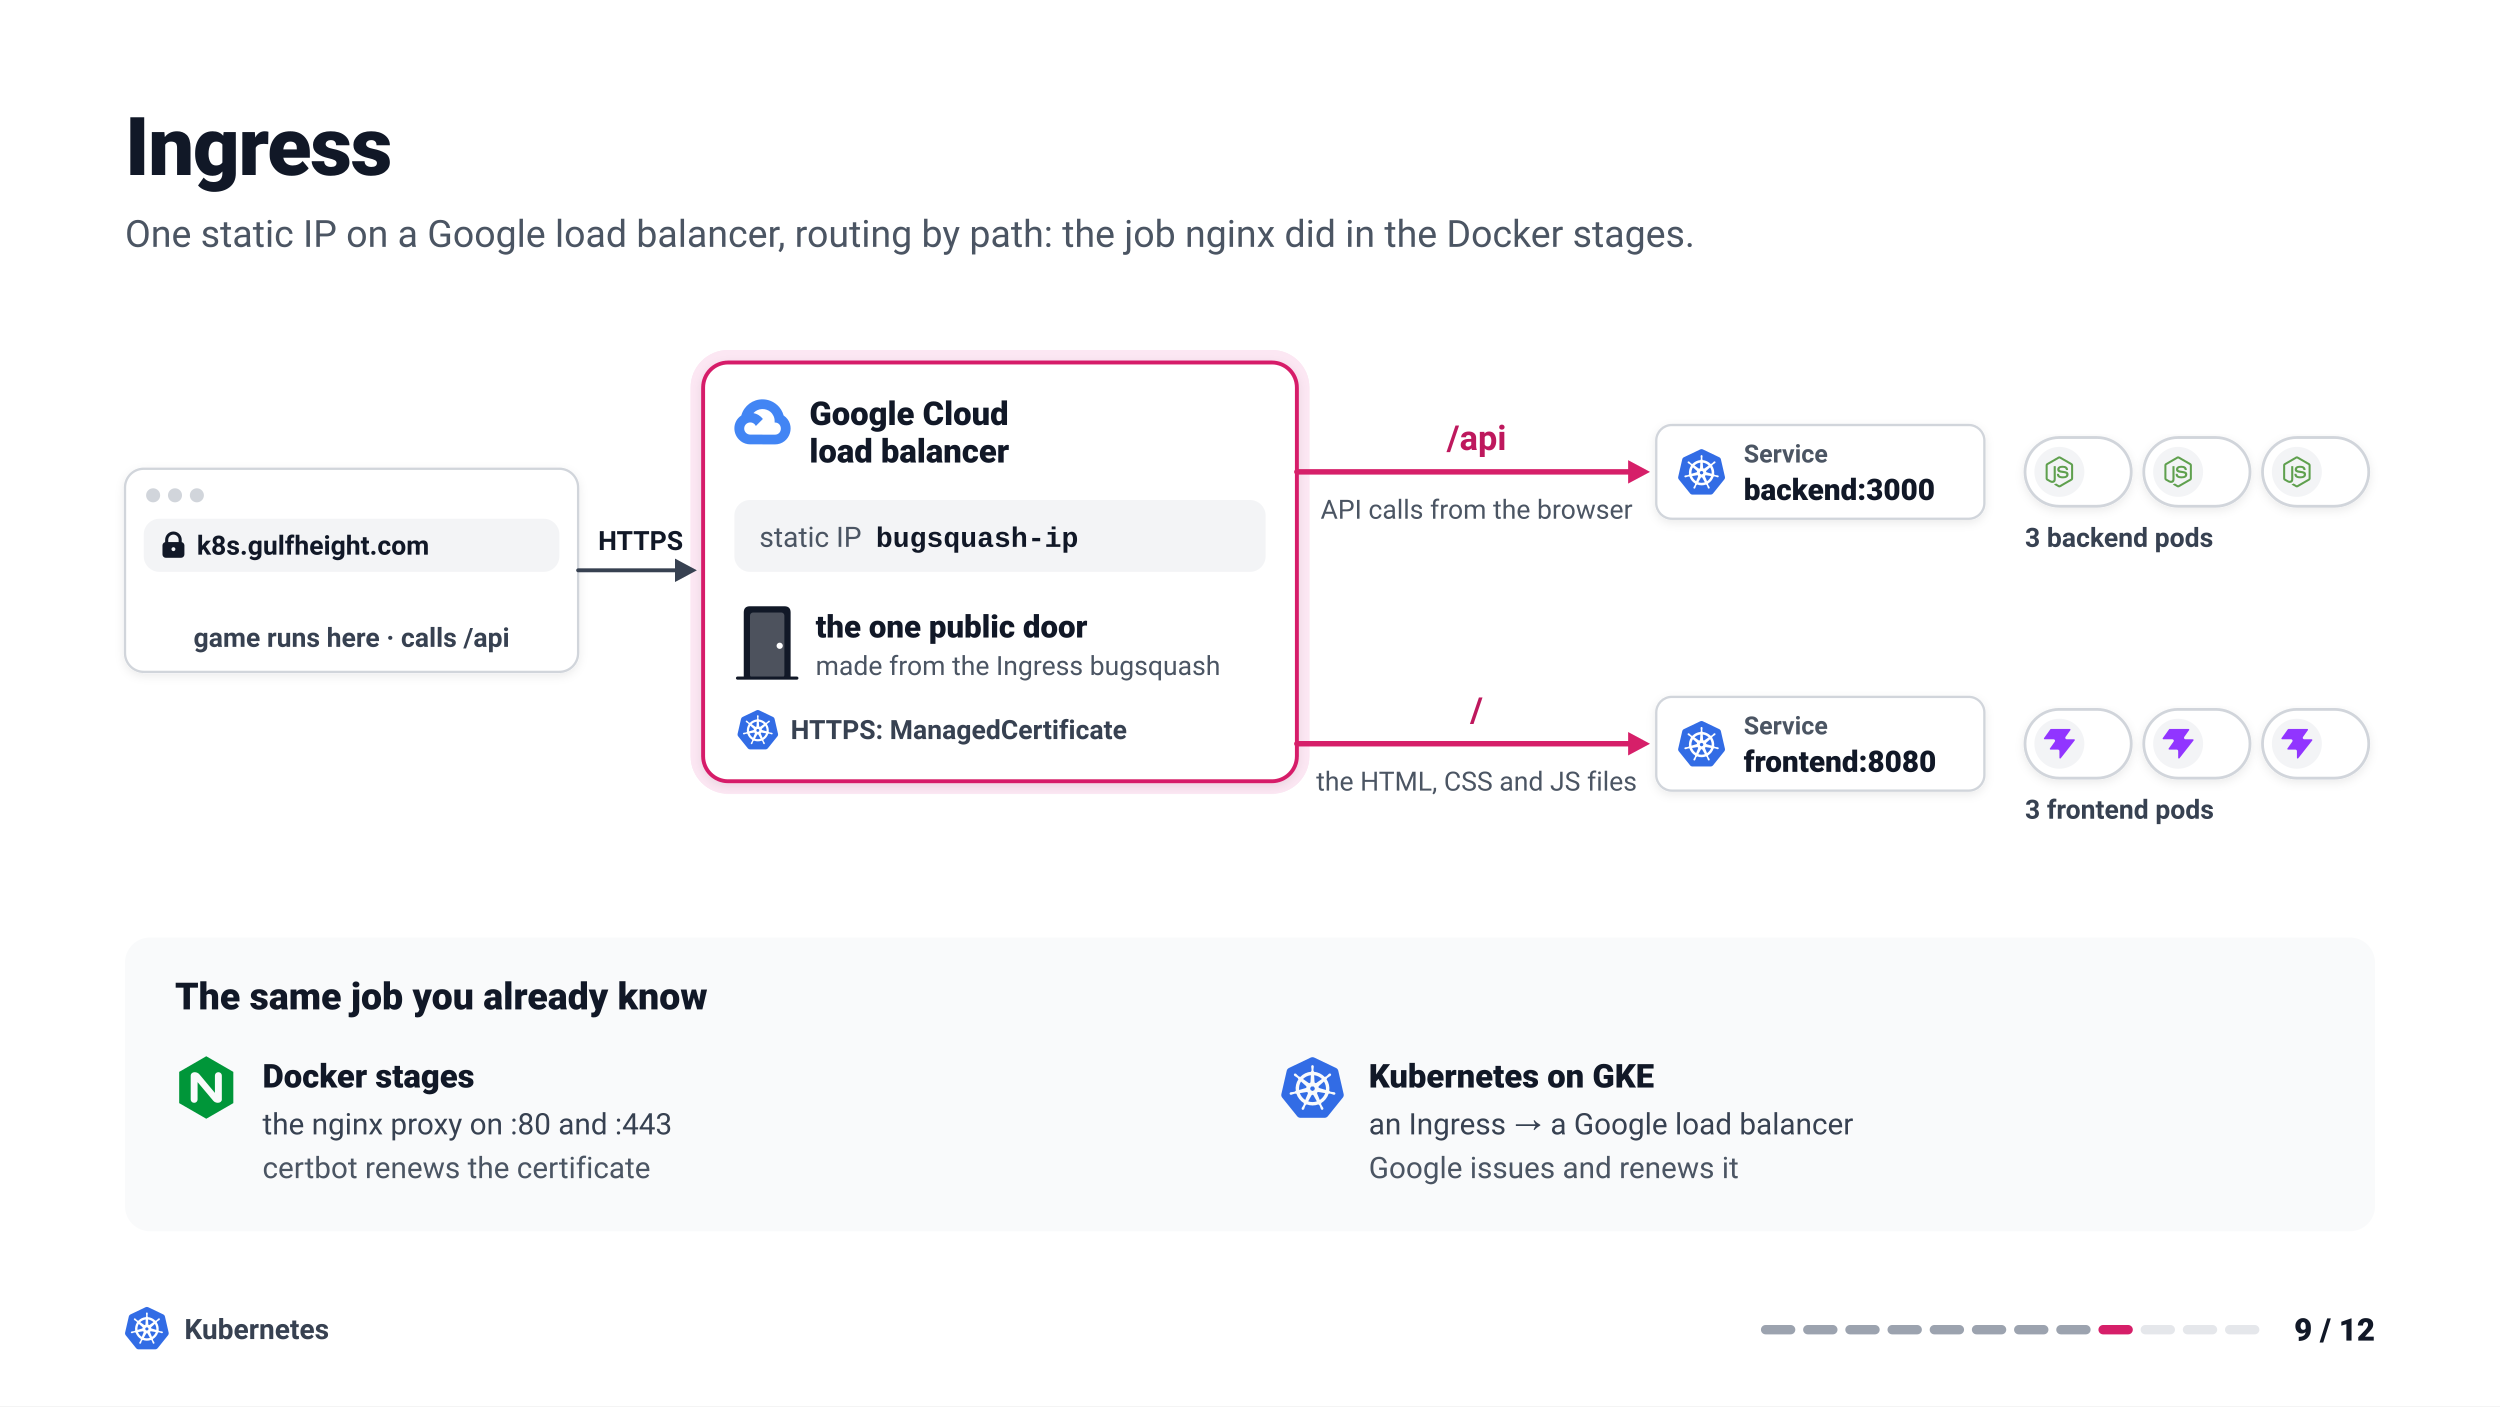
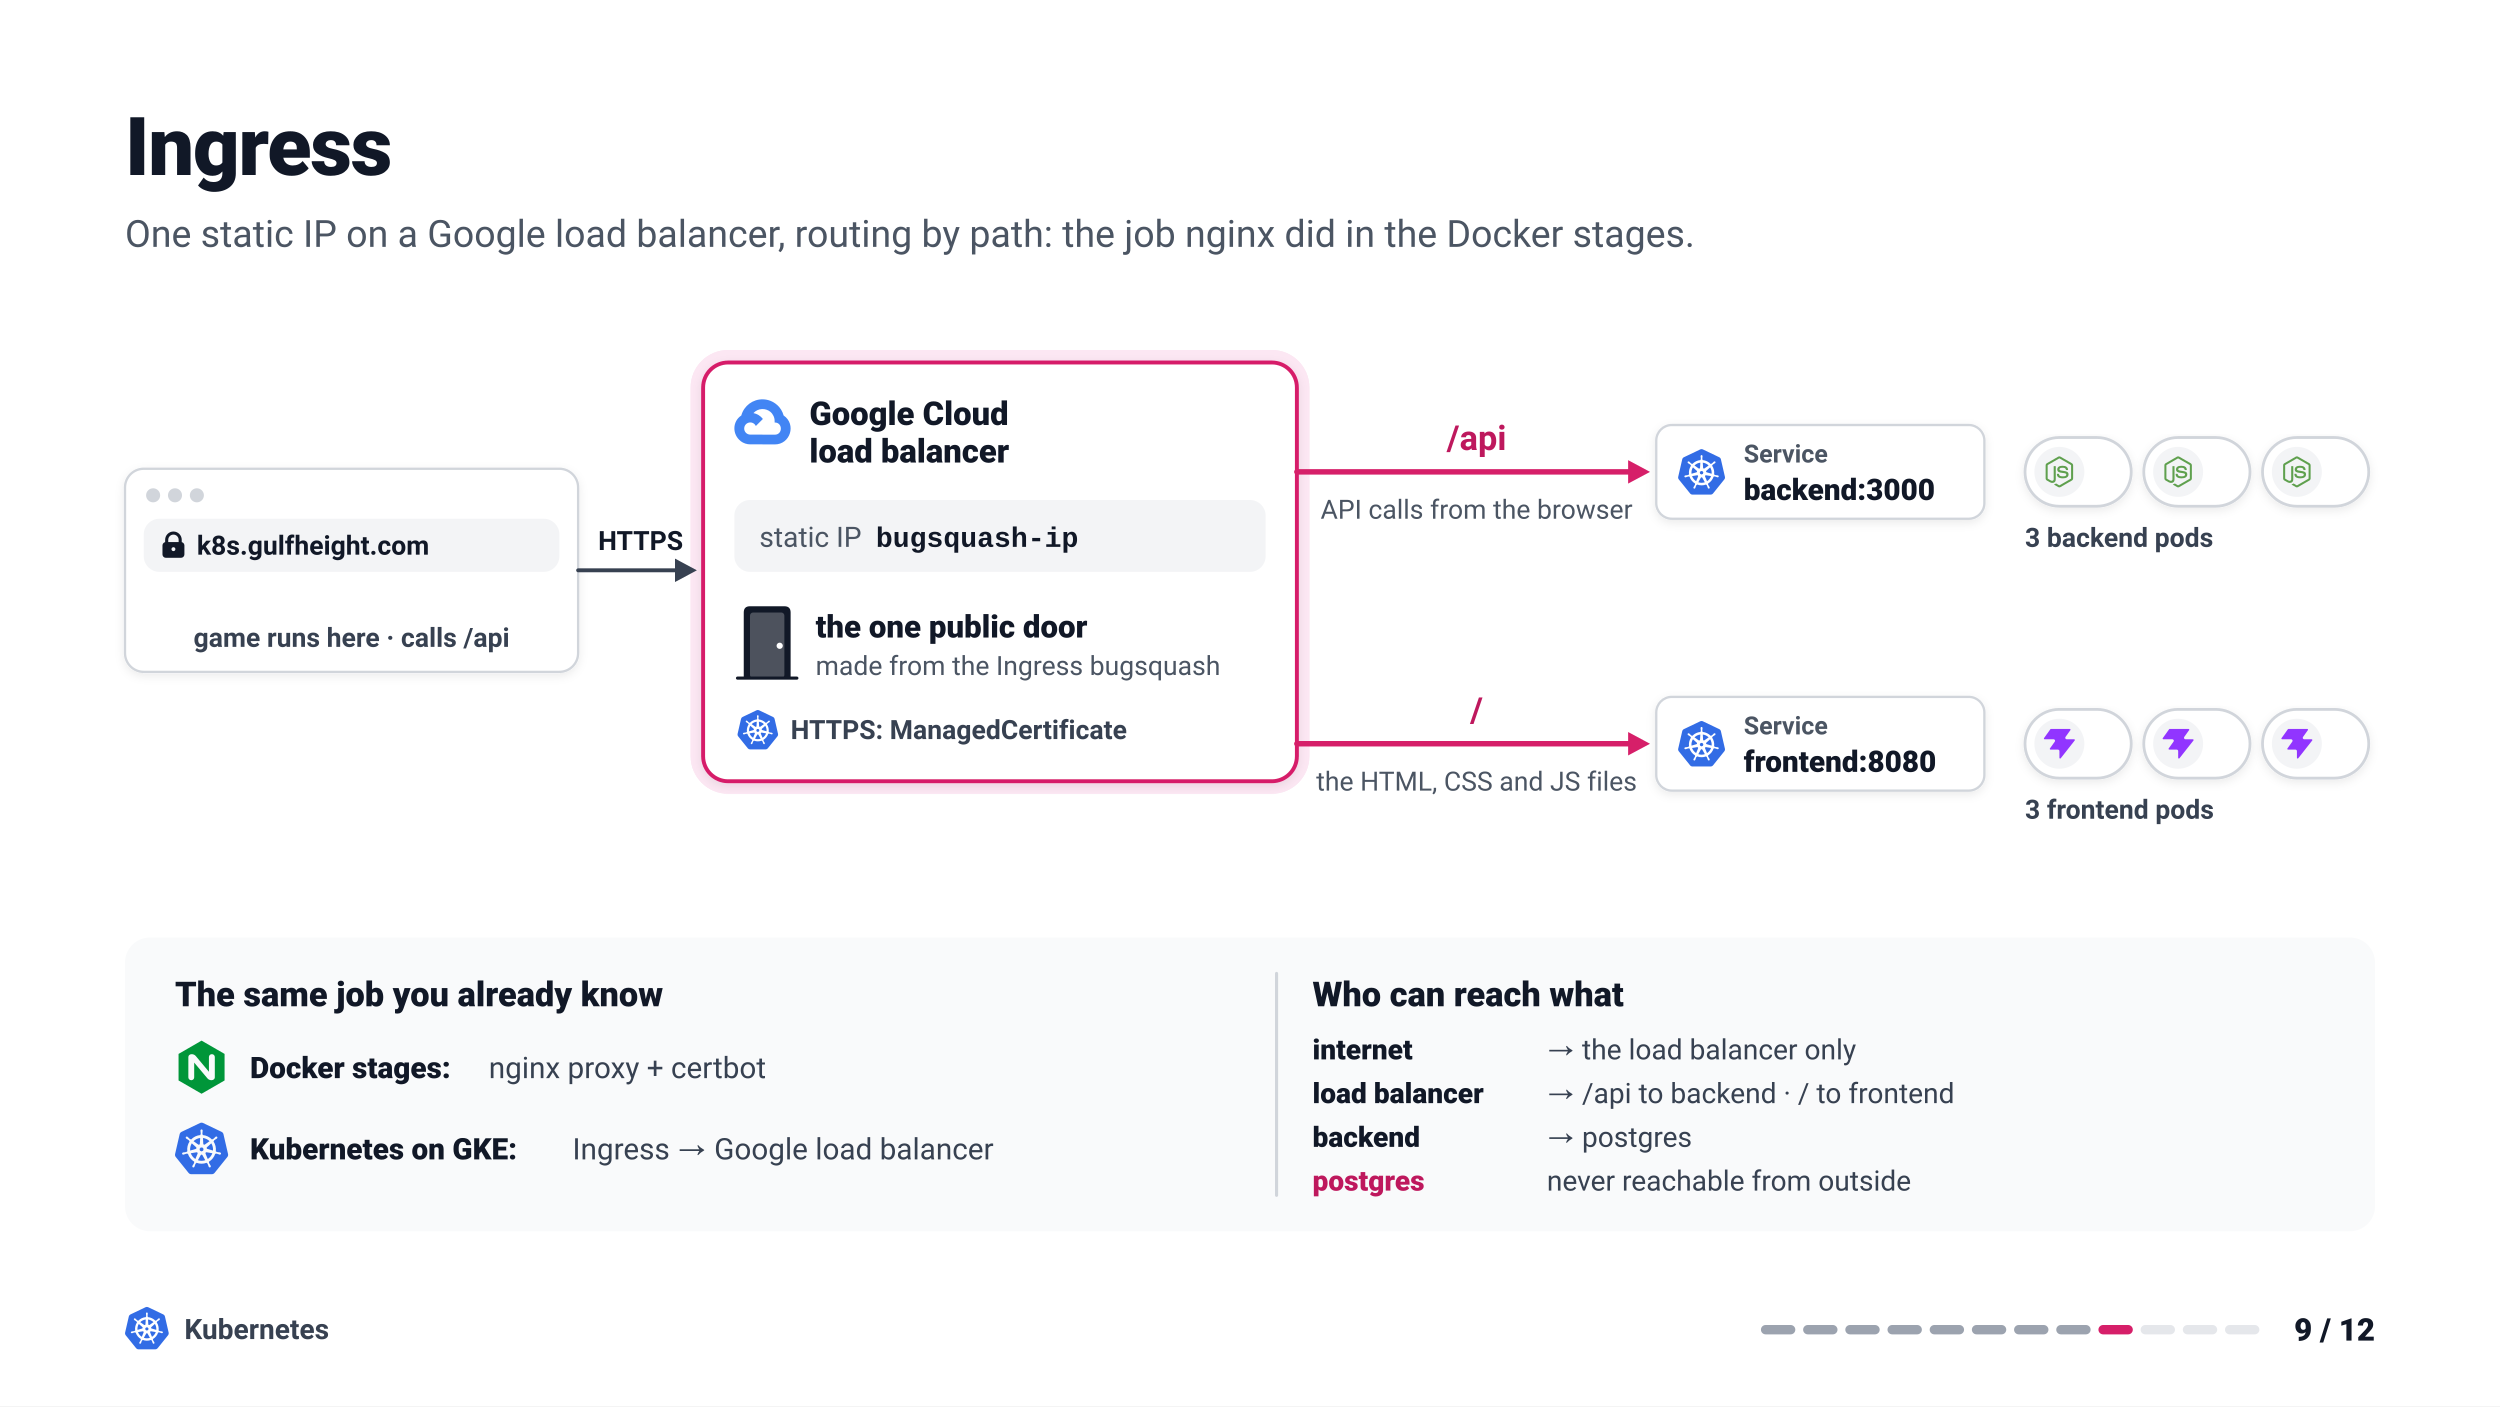
<svg xmlns="http://www.w3.org/2000/svg" width="1600" height="900" viewBox="0 0 1600 900" role="img" aria-labelledby="t d" font-family="system-ui, -apple-system, 'Segoe UI', Roboto, Helvetica, Arial, sans-serif">
  <defs>
    <filter id="shadow" x="-10%" y="-10%" width="120%" height="130%" color-interpolation-filters="sRGB">
      <feDropShadow dx="0" dy="2" stdDeviation="3" flood-color="#111827" flood-opacity="0.08" />
    </filter>
  </defs>
  <rect width="1600" height="900" fill="#FFFFFF" />
  <text x="80" y="112" font-size="52" font-weight="800" fill="#111827" letter-spacing="-0.8">Ingress</text>
  <text x="80" y="158" font-size="24" fill="#4B5563">One static IP on a Google load balancer, routing by path: the job nginx did in the Docker stages.</text>
  <path transform="translate(80 836) scale(1.1667)" fill="#326CE5" d="M10.204 14.35l.007.01-.999 2.413a5.171 5.171 0 0 1-2.075-2.597l2.578-.437.004.005a.44.44 0 0 1 .484.606zm-.833-2.129a.44.44 0 0 0 .173-.756l.002-.011L7.585 9.7a5.143 5.143 0 0 0-.73 3.255l2.514-.725.002-.009zm1.145-1.98a.44.44 0 0 0 .699-.337l.01-.005.15-2.62a5.144 5.144 0 0 0-3.01 1.442l2.147 1.523.004-.002zm.76 2.75l.723.349.722-.347.18-.78-.5-.623h-.804l-.5.623.179.779zm1.5-3.095a.44.44 0 0 0 .7.336l.008.003 2.134-1.513a5.188 5.188 0 0 0-2.992-1.442l.148 2.615.002.001zm10.876 5.97l-5.773 7.181a1.6 1.6 0 0 1-1.248.594l-9.261.003a1.6 1.6 0 0 1-1.247-.596l-5.776-7.18a1.583 1.583 0 0 1-.307-1.34L2.1 5.573c.108-.47.425-.864.863-1.073L11.305.513a1.606 1.606 0 0 1 1.385 0l8.345 3.985c.438.209.755.604.863 1.073l2.062 8.955c.108.47-.005.963-.308 1.34zm-3.289-2.057c-.042-.01-.103-.026-.145-.034-.174-.033-.315-.025-.479-.038-.35-.037-.638-.067-.895-.148-.105-.04-.18-.165-.216-.216l-.201-.059a6.45 6.45 0 0 0-.105-2.332 6.465 6.465 0 0 0-.936-2.163c.052-.047.15-.133.177-.159.008-.09.001-.183.094-.282.197-.185.444-.338.743-.522.142-.084.273-.137.415-.242.032-.024.076-.062.11-.089.24-.191.295-.52.123-.736-.172-.216-.506-.236-.745-.045-.034.027-.08.062-.111.088-.134.116-.217.23-.33.35-.246.25-.45.458-.673.609-.097.056-.239.037-.303.033l-.19.135a6.545 6.545 0 0 0-4.146-2.003l-.012-.223c-.065-.062-.143-.115-.163-.25-.022-.268.015-.557.057-.905.023-.163.061-.298.068-.475.001-.04-.001-.099-.001-.142 0-.306-.224-.555-.5-.555-.275 0-.499.249-.499.555l.001.014c0 .041-.002.092 0 .128.006.177.044.312.067.475.042.348.078.637.056.906a.545.545 0 0 1-.162.258l-.012.211a6.424 6.424 0 0 0-4.166 2.003 8.373 8.373 0 0 1-.18-.128c-.09.012-.18.04-.297-.029-.223-.15-.427-.358-.673-.608-.113-.12-.195-.234-.329-.349-.03-.026-.077-.062-.111-.088a.594.594 0 0 0-.348-.132.481.481 0 0 0-.398.176c-.172.216-.117.546.123.737l.007.005.104.083c.142.105.272.159.414.242.299.185.546.338.743.522.076.082.09.226.1.288l.16.143a6.462 6.462 0 0 0-1.02 4.506l-.208.06c-.055.072-.133.184-.215.217-.257.081-.546.11-.895.147-.164.014-.305.006-.48.039-.037.007-.09.02-.133.03l-.004.002-.007.002c-.295.071-.484.342-.423.608.061.267.349.429.645.365l.007-.001.01-.003.129-.029c.17-.046.294-.113.448-.172.33-.118.604-.217.87-.256.112-.009.23.069.288.101l.217-.037a6.5 6.5 0 0 0 2.88 3.596l-.09.218c.033.084.069.199.044.282-.097.252-.263.517-.452.813-.091.136-.185.242-.268.399-.02.037-.045.095-.064.134-.128.275-.034.591.213.71.248.12.556-.007.69-.282v-.002c.02-.039.046-.09.062-.127.07-.162.094-.301.144-.458.132-.332.205-.68.387-.897.05-.06.13-.082.215-.105l.113-.205a6.453 6.453 0 0 0 4.609.012l.106.192c.086.028.18.042.256.155.136.232.229.507.342.84.05.156.074.295.145.457.016.037.043.09.062.129.133.276.442.402.69.282.247-.118.341-.435.213-.71-.02-.039-.045-.096-.065-.134-.083-.156-.177-.261-.268-.398-.19-.296-.346-.541-.443-.793-.04-.13.007-.21.038-.294-.018-.022-.059-.144-.083-.202a6.499 6.499 0 0 0 2.88-3.622c.064.01.176.03.213.038.075-.05.144-.114.28-.104.266.039.54.138.87.256.154.06.277.128.448.173.036.01.088.019.13.028l.009.003.007.001c.297.064.584-.098.645-.365.06-.266-.128-.537-.423-.608zM16.4 9.701l-1.95 1.746v.005a.44.44 0 0 0 .173.757l.003.01 2.526.728a5.199 5.199 0 0 0-.108-1.674A5.208 5.208 0 0 0 16.4 9.7zm-4.013 5.325a.437.437 0 0 0-.404-.232.44.44 0 0 0-.372.233h-.002l-1.268 2.292a5.164 5.164 0 0 0 3.326.003l-1.27-2.296h-.01zm1.888-1.293a.44.44 0 0 0-.27.036.44.44 0 0 0-.214.572l-.003.004 1.01 2.438a5.15 5.15 0 0 0 2.081-2.615l-2.6-.44-.004.005z" />
  <text x="118" y="857" font-size="18" font-weight="700" fill="#374151">Kubernetes</text>
  <rect x="1127" y="848" width="22" height="6" rx="3" fill="#9CA3AF" />
  <rect x="1154" y="848" width="22" height="6" rx="3" fill="#9CA3AF" />
  <rect x="1181" y="848" width="22" height="6" rx="3" fill="#9CA3AF" />
  <rect x="1208" y="848" width="22" height="6" rx="3" fill="#9CA3AF" />
  <rect x="1235" y="848" width="22" height="6" rx="3" fill="#9CA3AF" />
  <rect x="1262" y="848" width="22" height="6" rx="3" fill="#9CA3AF" />
  <rect x="1289" y="848" width="22" height="6" rx="3" fill="#9CA3AF" />
  <rect x="1316" y="848" width="22" height="6" rx="3" fill="#9CA3AF" />
  <rect x="1343" y="848" width="22" height="6" rx="3" fill="#D61F69" />
  <rect x="1370" y="848" width="22" height="6" rx="3" fill="#E5E7EB" />
  <rect x="1397" y="848" width="22" height="6" rx="3" fill="#E5E7EB" />
  <rect x="1424" y="848" width="22" height="6" rx="3" fill="#E5E7EB" />
  <text x="1520" y="858" font-size="20" font-weight="800" fill="#111827" text-anchor="end">9 / 12</text>
  <rect x="80" y="300" width="290" height="130" rx="12" fill="#FFFFFF" stroke="#D1D5DB" stroke-width="1.5" filter="url(#shadow)" />
  <circle cx="98" cy="317" r="4.5" fill="#D1D5DB" />
  <circle cx="112" cy="317" r="4.5" fill="#D1D5DB" />
  <circle cx="126" cy="317" r="4.5" fill="#D1D5DB" />
  <rect x="92" y="332" width="266" height="34" rx="10" fill="#F3F4F6" />
  <path d="M106.68 347.92 V345.48 A4.32 4.32 0 0 1 115.32 345.48 V347.92" fill="none" stroke="#111827" stroke-width="1.98" />
  <rect x="103.98" y="346.92" width="14.04" height="10.08" rx="2.16" fill="#111827" />
  <circle cx="111" cy="351.46" r="1.26" fill="#F3F4F6" />
  <text x="126" y="355" font-size="17" font-weight="600" fill="#111827">k8s.gulfheight.com</text>
  <text x="225" y="414" font-size="17" font-weight="600" fill="#374151" text-anchor="middle">game runs here · calls /api</text>
  <rect x="442" y="224" width="396" height="284" rx="24" fill="#FCE7F3" />
  <rect x="442" y="224" width="396" height="284" rx="24" fill="#FCE7F3" />
  <rect x="450" y="232" width="380" height="268" rx="16" fill="#FFFFFF" stroke="#D61F69" stroke-width="2.5" filter="url(#shadow)" />
  <path transform="translate(470 252) scale(1.5)" fill="#4285F4" d="M12.19 2.38a9.344 9.344 0 0 0-9.234 6.893c.053-.02-.055.013 0 0-3.875 2.551-3.922 8.11-.247 10.941l.006-.007-.007.03a6.717 6.717 0 0 0 4.077 1.356h5.173l.03.03h5.192c6.687.053 9.376-8.605 3.835-12.35a9.365 9.365 0 0 0-2.821-4.552l-.043.043.006-.05A9.344 9.344 0 0 0 12.19 2.38zm-.358 4.146c1.244-.04 2.518.368 3.486 1.15a5.186 5.186 0 0 1 1.862 4.078v.518c3.53-.07 3.53 5.262 0 5.193h-5.193l-.008.009v-.04H6.785a2.59 2.59 0 0 1-1.067-.23h.001a2.597 2.597 0 1 1 3.437-3.437l3.013-3.012A6.747 6.747 0 0 0 8.11 8.24c.018-.01.04-.026.054-.023a5.186 5.186 0 0 1 3.67-1.69z" />
  <text x="518" y="272" font-size="21" font-weight="800" fill="#111827">Google Cloud</text>
  <text x="518" y="296" font-size="21" font-weight="800" fill="#111827">load balancer</text>
  <rect x="470" y="320" width="340" height="46" rx="10" fill="#F3F4F6" />
  <text x="486" y="350" font-size="18" fill="#4B5563">static IP</text>
  <text x="560.55" y="350" font-size="18" font-weight="700" fill="#111827" font-family="ui-monospace, SFMono-Regular, Menlo, Consolas, 'Liberation Mono', 'DejaVu Sans Mono', monospace" textLength="129.6" lengthAdjust="spacingAndGlyphs">bugsquash-ip</text>
  <path d="M476 434 V392 Q476 388 480 388 H502 Q506 388 506 392 V434" fill="#111827" />
  <rect x="480" y="392" width="22" height="42" rx="2" fill="#FFFFFF" opacity="0.25" />
  <circle cx="499" cy="413.3" r="2" fill="#FFFFFF" />
  <line x1="472" y1="434" x2="510" y2="434" stroke="#111827" stroke-width="2" stroke-linecap="round" />
  <text x="522" y="408" font-size="20" font-weight="800" fill="#111827">the one public door</text>
  <text x="522" y="432" font-size="17" fill="#4B5563">made from the Ingress bugsquash</text>
  <path transform="translate(472 454) scale(1.0833)" fill="#326CE5" d="M10.204 14.35l.007.01-.999 2.413a5.171 5.171 0 0 1-2.075-2.597l2.578-.437.004.005a.44.44 0 0 1 .484.606zm-.833-2.129a.44.44 0 0 0 .173-.756l.002-.011L7.585 9.7a5.143 5.143 0 0 0-.73 3.255l2.514-.725.002-.009zm1.145-1.98a.44.44 0 0 0 .699-.337l.01-.005.15-2.62a5.144 5.144 0 0 0-3.01 1.442l2.147 1.523.004-.002zm.76 2.75l.723.349.722-.347.18-.78-.5-.623h-.804l-.5.623.179.779zm1.5-3.095a.44.44 0 0 0 .7.336l.008.003 2.134-1.513a5.188 5.188 0 0 0-2.992-1.442l.148 2.615.002.001zm10.876 5.97l-5.773 7.181a1.6 1.6 0 0 1-1.248.594l-9.261.003a1.6 1.6 0 0 1-1.247-.596l-5.776-7.18a1.583 1.583 0 0 1-.307-1.34L2.1 5.573c.108-.47.425-.864.863-1.073L11.305.513a1.606 1.606 0 0 1 1.385 0l8.345 3.985c.438.209.755.604.863 1.073l2.062 8.955c.108.47-.005.963-.308 1.34zm-3.289-2.057c-.042-.01-.103-.026-.145-.034-.174-.033-.315-.025-.479-.038-.35-.037-.638-.067-.895-.148-.105-.04-.18-.165-.216-.216l-.201-.059a6.45 6.45 0 0 0-.105-2.332 6.465 6.465 0 0 0-.936-2.163c.052-.047.15-.133.177-.159.008-.09.001-.183.094-.282.197-.185.444-.338.743-.522.142-.084.273-.137.415-.242.032-.024.076-.062.11-.089.24-.191.295-.52.123-.736-.172-.216-.506-.236-.745-.045-.034.027-.08.062-.111.088-.134.116-.217.23-.33.35-.246.25-.45.458-.673.609-.097.056-.239.037-.303.033l-.19.135a6.545 6.545 0 0 0-4.146-2.003l-.012-.223c-.065-.062-.143-.115-.163-.25-.022-.268.015-.557.057-.905.023-.163.061-.298.068-.475.001-.04-.001-.099-.001-.142 0-.306-.224-.555-.5-.555-.275 0-.499.249-.499.555l.001.014c0 .041-.002.092 0 .128.006.177.044.312.067.475.042.348.078.637.056.906a.545.545 0 0 1-.162.258l-.012.211a6.424 6.424 0 0 0-4.166 2.003 8.373 8.373 0 0 1-.18-.128c-.09.012-.18.04-.297-.029-.223-.15-.427-.358-.673-.608-.113-.12-.195-.234-.329-.349-.03-.026-.077-.062-.111-.088a.594.594 0 0 0-.348-.132.481.481 0 0 0-.398.176c-.172.216-.117.546.123.737l.007.005.104.083c.142.105.272.159.414.242.299.185.546.338.743.522.076.082.09.226.1.288l.16.143a6.462 6.462 0 0 0-1.02 4.506l-.208.06c-.055.072-.133.184-.215.217-.257.081-.546.11-.895.147-.164.014-.305.006-.48.039-.037.007-.09.02-.133.03l-.004.002-.007.002c-.295.071-.484.342-.423.608.061.267.349.429.645.365l.007-.001.01-.003.129-.029c.17-.046.294-.113.448-.172.33-.118.604-.217.87-.256.112-.009.23.069.288.101l.217-.037a6.5 6.5 0 0 0 2.88 3.596l-.09.218c.033.084.069.199.044.282-.097.252-.263.517-.452.813-.091.136-.185.242-.268.399-.02.037-.045.095-.064.134-.128.275-.034.591.213.71.248.12.556-.007.69-.282v-.002c.02-.039.046-.09.062-.127.07-.162.094-.301.144-.458.132-.332.205-.68.387-.897.05-.06.13-.082.215-.105l.113-.205a6.453 6.453 0 0 0 4.609.012l.106.192c.086.028.18.042.256.155.136.232.229.507.342.84.05.156.074.295.145.457.016.037.043.09.062.129.133.276.442.402.69.282.247-.118.341-.435.213-.71-.02-.039-.045-.096-.065-.134-.083-.156-.177-.261-.268-.398-.19-.296-.346-.541-.443-.793-.04-.13.007-.21.038-.294-.018-.022-.059-.144-.083-.202a6.499 6.499 0 0 0 2.88-3.622c.064.01.176.03.213.038.075-.05.144-.114.28-.104.266.039.54.138.87.256.154.06.277.128.448.173.036.01.088.019.13.028l.009.003.007.001c.297.064.584-.098.645-.365.06-.266-.128-.537-.423-.608zM16.4 9.701l-1.95 1.746v.005a.44.44 0 0 0 .173.757l.003.01 2.526.728a5.199 5.199 0 0 0-.108-1.674A5.208 5.208 0 0 0 16.4 9.7zm-4.013 5.325a.437.437 0 0 0-.404-.232.44.44 0 0 0-.372.233h-.002l-1.268 2.292a5.164 5.164 0 0 0 3.326.003l-1.27-2.296h-.01zm1.888-1.293a.44.44 0 0 0-.27.036.44.44 0 0 0-.214.572l-.003.004 1.01 2.438a5.15 5.15 0 0 0 2.081-2.615l-2.6-.44-.004.005z" />
  <text x="506" y="473" font-size="17" font-weight="700" fill="#374151">HTTPS: ManagedCertificate</text>
  <path d="M370 365 L434 365" fill="none" stroke="#374151" stroke-width="2.5" stroke-linecap="round" stroke-linejoin="round" />
  <path d="M446 365 L432 372.5 L432 357.5Z" fill="#374151" />
  <text x="410" y="352" font-size="17" font-weight="600" fill="#111827" text-anchor="middle" paint-order="stroke" stroke="#FFFFFF" stroke-width="6" stroke-linejoin="round">HTTPS</text>
  <path d="M830 302 L1044 302" fill="none" stroke="#D61F69" stroke-width="3.5" stroke-linecap="round" stroke-linejoin="round" />
  <path d="M1056 302 L1042 309.5 L1042 294.5Z" fill="#D61F69" />
  <text x="945" y="288" font-size="22" font-weight="600" fill="#BE185D" text-anchor="middle" paint-order="stroke" stroke="#FFFFFF" stroke-width="6" stroke-linejoin="round">/api</text>
  <text x="945" y="332" font-size="17" fill="#4B5563" text-anchor="middle">API calls from the browser</text>
  <rect x="1060" y="272" width="210" height="60" rx="10" fill="#FFFFFF" stroke="#D1D5DB" stroke-width="1.5" filter="url(#shadow)" />
  <path transform="translate(1074 287) scale(1.25)" fill="#326CE5" d="M10.204 14.35l.007.01-.999 2.413a5.171 5.171 0 0 1-2.075-2.597l2.578-.437.004.005a.44.44 0 0 1 .484.606zm-.833-2.129a.44.44 0 0 0 .173-.756l.002-.011L7.585 9.7a5.143 5.143 0 0 0-.73 3.255l2.514-.725.002-.009zm1.145-1.98a.44.44 0 0 0 .699-.337l.01-.005.15-2.62a5.144 5.144 0 0 0-3.01 1.442l2.147 1.523.004-.002zm.76 2.75l.723.349.722-.347.18-.78-.5-.623h-.804l-.5.623.179.779zm1.5-3.095a.44.44 0 0 0 .7.336l.008.003 2.134-1.513a5.188 5.188 0 0 0-2.992-1.442l.148 2.615.002.001zm10.876 5.97l-5.773 7.181a1.6 1.6 0 0 1-1.248.594l-9.261.003a1.6 1.6 0 0 1-1.247-.596l-5.776-7.18a1.583 1.583 0 0 1-.307-1.34L2.1 5.573c.108-.47.425-.864.863-1.073L11.305.513a1.606 1.606 0 0 1 1.385 0l8.345 3.985c.438.209.755.604.863 1.073l2.062 8.955c.108.47-.005.963-.308 1.34zm-3.289-2.057c-.042-.01-.103-.026-.145-.034-.174-.033-.315-.025-.479-.038-.35-.037-.638-.067-.895-.148-.105-.04-.18-.165-.216-.216l-.201-.059a6.45 6.45 0 0 0-.105-2.332 6.465 6.465 0 0 0-.936-2.163c.052-.047.15-.133.177-.159.008-.09.001-.183.094-.282.197-.185.444-.338.743-.522.142-.084.273-.137.415-.242.032-.024.076-.062.11-.089.24-.191.295-.52.123-.736-.172-.216-.506-.236-.745-.045-.034.027-.08.062-.111.088-.134.116-.217.23-.33.35-.246.25-.45.458-.673.609-.097.056-.239.037-.303.033l-.19.135a6.545 6.545 0 0 0-4.146-2.003l-.012-.223c-.065-.062-.143-.115-.163-.25-.022-.268.015-.557.057-.905.023-.163.061-.298.068-.475.001-.04-.001-.099-.001-.142 0-.306-.224-.555-.5-.555-.275 0-.499.249-.499.555l.001.014c0 .041-.002.092 0 .128.006.177.044.312.067.475.042.348.078.637.056.906a.545.545 0 0 1-.162.258l-.012.211a6.424 6.424 0 0 0-4.166 2.003 8.373 8.373 0 0 1-.18-.128c-.09.012-.18.04-.297-.029-.223-.15-.427-.358-.673-.608-.113-.12-.195-.234-.329-.349-.03-.026-.077-.062-.111-.088a.594.594 0 0 0-.348-.132.481.481 0 0 0-.398.176c-.172.216-.117.546.123.737l.007.005.104.083c.142.105.272.159.414.242.299.185.546.338.743.522.076.082.09.226.1.288l.16.143a6.462 6.462 0 0 0-1.02 4.506l-.208.06c-.055.072-.133.184-.215.217-.257.081-.546.11-.895.147-.164.014-.305.006-.48.039-.037.007-.09.02-.133.03l-.004.002-.007.002c-.295.071-.484.342-.423.608.061.267.349.429.645.365l.007-.001.01-.003.129-.029c.17-.046.294-.113.448-.172.33-.118.604-.217.87-.256.112-.009.23.069.288.101l.217-.037a6.5 6.5 0 0 0 2.88 3.596l-.09.218c.033.084.069.199.044.282-.097.252-.263.517-.452.813-.091.136-.185.242-.268.399-.02.037-.045.095-.064.134-.128.275-.034.591.213.71.248.12.556-.007.69-.282v-.002c.02-.039.046-.09.062-.127.07-.162.094-.301.144-.458.132-.332.205-.68.387-.897.05-.06.13-.082.215-.105l.113-.205a6.453 6.453 0 0 0 4.609.012l.106.192c.086.028.18.042.256.155.136.232.229.507.342.84.05.156.074.295.145.457.016.037.043.09.062.129.133.276.442.402.69.282.247-.118.341-.435.213-.71-.02-.039-.045-.096-.065-.134-.083-.156-.177-.261-.268-.398-.19-.296-.346-.541-.443-.793-.04-.13.007-.21.038-.294-.018-.022-.059-.144-.083-.202a6.499 6.499 0 0 0 2.88-3.622c.064.01.176.03.213.038.075-.05.144-.114.28-.104.266.039.54.138.87.256.154.06.277.128.448.173.036.01.088.019.13.028l.009.003.007.001c.297.064.584-.098.645-.365.06-.266-.128-.537-.423-.608zM16.4 9.701l-1.95 1.746v.005a.44.44 0 0 0 .173.757l.003.01 2.526.728a5.199 5.199 0 0 0-.108-1.674A5.208 5.208 0 0 0 16.4 9.7zm-4.013 5.325a.437.437 0 0 0-.404-.232.44.44 0 0 0-.372.233h-.002l-1.268 2.292a5.164 5.164 0 0 0 3.326.003l-1.27-2.296h-.01zm1.888-1.293a.44.44 0 0 0-.27.036.44.44 0 0 0-.214.572l-.003.004 1.01 2.438a5.15 5.15 0 0 0 2.081-2.615l-2.6-.44-.004.005z" />
  <text x="1116" y="296" font-size="16" font-weight="600" fill="#4B5563">Service</text>
  <text x="1116" y="320" font-size="19" font-weight="800" fill="#111827">backend:3000</text>
  <rect x="1296" y="280" width="68" height="44" rx="22" fill="#FFFFFF" stroke="#D1D5DB" stroke-width="1.8" filter="url(#shadow)" />
  <circle cx="1318" cy="302" r="16" fill="#F3F4F6" />
  <path transform="translate(1308.08 292.08) scale(0.8267)" fill="#5FA04E" d="M11.998,24c-0.321,0-0.641-0.084-0.922-0.247l-2.936-1.737c-0.438-0.245-0.224-0.332-0.08-0.383 c0.585-0.203,0.703-0.25,1.328-0.604c0.065-0.037,0.151-0.023,0.218,0.017l2.256,1.339c0.082,0.045,0.197,0.045,0.272,0l8.795-5.076 c0.082-0.047,0.134-0.141,0.134-0.238V6.921c0-0.099-0.053-0.192-0.137-0.242l-8.791-5.072c-0.081-0.047-0.189-0.047-0.271,0 L3.075,6.68C2.99,6.729,2.936,6.825,2.936,6.921v10.15c0,0.097,0.054,0.189,0.139,0.235l2.409,1.392 c1.307,0.654,2.108-0.116,2.108-0.89V7.787c0-0.142,0.114-0.253,0.256-0.253h1.115c0.139,0,0.255,0.112,0.255,0.253v10.021 c0,1.745-0.95,2.745-2.604,2.745c-0.508,0-0.909,0-2.026-0.551L2.28,18.675c-0.57-0.329-0.922-0.945-0.922-1.604V6.921 c0-0.659,0.353-1.275,0.922-1.603l8.795-5.082c0.557-0.315,1.296-0.315,1.848,0l8.794,5.082c0.57,0.329,0.924,0.944,0.924,1.603 v10.15c0,0.659-0.354,1.273-0.924,1.604l-8.794,5.078C12.643,23.916,12.324,24,11.998,24z M19.099,13.993 c0-1.9-1.284-2.406-3.987-2.763c-2.731-0.361-3.009-0.548-3.009-1.187c0-0.528,0.235-1.233,2.258-1.233 c1.807,0,2.473,0.389,2.747,1.607c0.024,0.115,0.129,0.199,0.247,0.199h1.141c0.071,0,0.138-0.031,0.186-0.081 c0.048-0.054,0.074-0.123,0.067-0.196c-0.177-2.098-1.571-3.076-4.388-3.076c-2.508,0-4.004,1.058-4.004,2.833 c0,1.925,1.488,2.457,3.895,2.695c2.88,0.282,3.103,0.703,3.103,1.269c0,0.983-0.789,1.402-2.642,1.402 c-2.327,0-2.839-0.584-3.011-1.742c-0.02-0.124-0.126-0.215-0.253-0.215h-1.137c-0.141,0-0.254,0.112-0.254,0.253 c0,1.482,0.806,3.248,4.655,3.248C17.501,17.007,19.099,15.91,19.099,13.993z" />
  <text x="1344" y="308.48" font-size="18" font-weight="700" fill="#111827" />
  <rect x="1372" y="280" width="68" height="44" rx="22" fill="#FFFFFF" stroke="#D1D5DB" stroke-width="1.8" filter="url(#shadow)" />
  <circle cx="1394" cy="302" r="16" fill="#F3F4F6" />
  <path transform="translate(1384.08 292.08) scale(0.8267)" fill="#5FA04E" d="M11.998,24c-0.321,0-0.641-0.084-0.922-0.247l-2.936-1.737c-0.438-0.245-0.224-0.332-0.08-0.383 c0.585-0.203,0.703-0.25,1.328-0.604c0.065-0.037,0.151-0.023,0.218,0.017l2.256,1.339c0.082,0.045,0.197,0.045,0.272,0l8.795-5.076 c0.082-0.047,0.134-0.141,0.134-0.238V6.921c0-0.099-0.053-0.192-0.137-0.242l-8.791-5.072c-0.081-0.047-0.189-0.047-0.271,0 L3.075,6.68C2.99,6.729,2.936,6.825,2.936,6.921v10.15c0,0.097,0.054,0.189,0.139,0.235l2.409,1.392 c1.307,0.654,2.108-0.116,2.108-0.89V7.787c0-0.142,0.114-0.253,0.256-0.253h1.115c0.139,0,0.255,0.112,0.255,0.253v10.021 c0,1.745-0.95,2.745-2.604,2.745c-0.508,0-0.909,0-2.026-0.551L2.28,18.675c-0.57-0.329-0.922-0.945-0.922-1.604V6.921 c0-0.659,0.353-1.275,0.922-1.603l8.795-5.082c0.557-0.315,1.296-0.315,1.848,0l8.794,5.082c0.57,0.329,0.924,0.944,0.924,1.603 v10.15c0,0.659-0.354,1.273-0.924,1.604l-8.794,5.078C12.643,23.916,12.324,24,11.998,24z M19.099,13.993 c0-1.9-1.284-2.406-3.987-2.763c-2.731-0.361-3.009-0.548-3.009-1.187c0-0.528,0.235-1.233,2.258-1.233 c1.807,0,2.473,0.389,2.747,1.607c0.024,0.115,0.129,0.199,0.247,0.199h1.141c0.071,0,0.138-0.031,0.186-0.081 c0.048-0.054,0.074-0.123,0.067-0.196c-0.177-2.098-1.571-3.076-4.388-3.076c-2.508,0-4.004,1.058-4.004,2.833 c0,1.925,1.488,2.457,3.895,2.695c2.88,0.282,3.103,0.703,3.103,1.269c0,0.983-0.789,1.402-2.642,1.402 c-2.327,0-2.839-0.584-3.011-1.742c-0.02-0.124-0.126-0.215-0.253-0.215h-1.137c-0.141,0-0.254,0.112-0.254,0.253 c0,1.482,0.806,3.248,4.655,3.248C17.501,17.007,19.099,15.91,19.099,13.993z" />
  <text x="1420" y="308.48" font-size="18" font-weight="700" fill="#111827" />
  <rect x="1448" y="280" width="68" height="44" rx="22" fill="#FFFFFF" stroke="#D1D5DB" stroke-width="1.8" filter="url(#shadow)" />
  <circle cx="1470" cy="302" r="16" fill="#F3F4F6" />
  <path transform="translate(1460.08 292.08) scale(0.8267)" fill="#5FA04E" d="M11.998,24c-0.321,0-0.641-0.084-0.922-0.247l-2.936-1.737c-0.438-0.245-0.224-0.332-0.08-0.383 c0.585-0.203,0.703-0.25,1.328-0.604c0.065-0.037,0.151-0.023,0.218,0.017l2.256,1.339c0.082,0.045,0.197,0.045,0.272,0l8.795-5.076 c0.082-0.047,0.134-0.141,0.134-0.238V6.921c0-0.099-0.053-0.192-0.137-0.242l-8.791-5.072c-0.081-0.047-0.189-0.047-0.271,0 L3.075,6.68C2.99,6.729,2.936,6.825,2.936,6.921v10.15c0,0.097,0.054,0.189,0.139,0.235l2.409,1.392 c1.307,0.654,2.108-0.116,2.108-0.89V7.787c0-0.142,0.114-0.253,0.256-0.253h1.115c0.139,0,0.255,0.112,0.255,0.253v10.021 c0,1.745-0.95,2.745-2.604,2.745c-0.508,0-0.909,0-2.026-0.551L2.28,18.675c-0.57-0.329-0.922-0.945-0.922-1.604V6.921 c0-0.659,0.353-1.275,0.922-1.603l8.795-5.082c0.557-0.315,1.296-0.315,1.848,0l8.794,5.082c0.57,0.329,0.924,0.944,0.924,1.603 v10.15c0,0.659-0.354,1.273-0.924,1.604l-8.794,5.078C12.643,23.916,12.324,24,11.998,24z M19.099,13.993 c0-1.9-1.284-2.406-3.987-2.763c-2.731-0.361-3.009-0.548-3.009-1.187c0-0.528,0.235-1.233,2.258-1.233 c1.807,0,2.473,0.389,2.747,1.607c0.024,0.115,0.129,0.199,0.247,0.199h1.141c0.071,0,0.138-0.031,0.186-0.081 c0.048-0.054,0.074-0.123,0.067-0.196c-0.177-2.098-1.571-3.076-4.388-3.076c-2.508,0-4.004,1.058-4.004,2.833 c0,1.925,1.488,2.457,3.895,2.695c2.88,0.282,3.103,0.703,3.103,1.269c0,0.983-0.789,1.402-2.642,1.402 c-2.327,0-2.839-0.584-3.011-1.742c-0.02-0.124-0.126-0.215-0.253-0.215h-1.137c-0.141,0-0.254,0.112-0.254,0.253 c0,1.482,0.806,3.248,4.655,3.248C17.501,17.007,19.099,15.91,19.099,13.993z" />
  <text x="1496" y="308.48" font-size="18" font-weight="700" fill="#111827" />
  <text x="1296" y="350" font-size="17" font-weight="600" fill="#374151">3 backend pods</text>
  <path d="M830 476 L1044 476" fill="none" stroke="#D61F69" stroke-width="3.5" stroke-linecap="round" stroke-linejoin="round" />
  <path d="M1056 476 L1042 483.5 L1042 468.5Z" fill="#D61F69" />
  <text x="945" y="462" font-size="22" font-weight="600" fill="#BE185D" text-anchor="middle" paint-order="stroke" stroke="#FFFFFF" stroke-width="6" stroke-linejoin="round">/</text>
  <text x="945" y="506" font-size="17" fill="#4B5563" text-anchor="middle">the HTML, CSS and JS files</text>
  <rect x="1060" y="446" width="210" height="60" rx="10" fill="#FFFFFF" stroke="#D1D5DB" stroke-width="1.5" filter="url(#shadow)" />
  <path transform="translate(1074 461) scale(1.25)" fill="#326CE5" d="M10.204 14.35l.007.01-.999 2.413a5.171 5.171 0 0 1-2.075-2.597l2.578-.437.004.005a.44.44 0 0 1 .484.606zm-.833-2.129a.44.44 0 0 0 .173-.756l.002-.011L7.585 9.7a5.143 5.143 0 0 0-.73 3.255l2.514-.725.002-.009zm1.145-1.98a.44.44 0 0 0 .699-.337l.01-.005.15-2.62a5.144 5.144 0 0 0-3.01 1.442l2.147 1.523.004-.002zm.76 2.75l.723.349.722-.347.18-.78-.5-.623h-.804l-.5.623.179.779zm1.5-3.095a.44.44 0 0 0 .7.336l.008.003 2.134-1.513a5.188 5.188 0 0 0-2.992-1.442l.148 2.615.002.001zm10.876 5.97l-5.773 7.181a1.6 1.6 0 0 1-1.248.594l-9.261.003a1.6 1.6 0 0 1-1.247-.596l-5.776-7.18a1.583 1.583 0 0 1-.307-1.34L2.1 5.573c.108-.47.425-.864.863-1.073L11.305.513a1.606 1.606 0 0 1 1.385 0l8.345 3.985c.438.209.755.604.863 1.073l2.062 8.955c.108.47-.005.963-.308 1.34zm-3.289-2.057c-.042-.01-.103-.026-.145-.034-.174-.033-.315-.025-.479-.038-.35-.037-.638-.067-.895-.148-.105-.04-.18-.165-.216-.216l-.201-.059a6.45 6.45 0 0 0-.105-2.332 6.465 6.465 0 0 0-.936-2.163c.052-.047.15-.133.177-.159.008-.09.001-.183.094-.282.197-.185.444-.338.743-.522.142-.084.273-.137.415-.242.032-.024.076-.062.11-.089.24-.191.295-.52.123-.736-.172-.216-.506-.236-.745-.045-.034.027-.08.062-.111.088-.134.116-.217.23-.33.35-.246.25-.45.458-.673.609-.097.056-.239.037-.303.033l-.19.135a6.545 6.545 0 0 0-4.146-2.003l-.012-.223c-.065-.062-.143-.115-.163-.25-.022-.268.015-.557.057-.905.023-.163.061-.298.068-.475.001-.04-.001-.099-.001-.142 0-.306-.224-.555-.5-.555-.275 0-.499.249-.499.555l.001.014c0 .041-.002.092 0 .128.006.177.044.312.067.475.042.348.078.637.056.906a.545.545 0 0 1-.162.258l-.012.211a6.424 6.424 0 0 0-4.166 2.003 8.373 8.373 0 0 1-.18-.128c-.09.012-.18.04-.297-.029-.223-.15-.427-.358-.673-.608-.113-.12-.195-.234-.329-.349-.03-.026-.077-.062-.111-.088a.594.594 0 0 0-.348-.132.481.481 0 0 0-.398.176c-.172.216-.117.546.123.737l.007.005.104.083c.142.105.272.159.414.242.299.185.546.338.743.522.076.082.09.226.1.288l.16.143a6.462 6.462 0 0 0-1.02 4.506l-.208.06c-.055.072-.133.184-.215.217-.257.081-.546.11-.895.147-.164.014-.305.006-.48.039-.037.007-.09.02-.133.03l-.004.002-.007.002c-.295.071-.484.342-.423.608.061.267.349.429.645.365l.007-.001.01-.003.129-.029c.17-.046.294-.113.448-.172.33-.118.604-.217.87-.256.112-.009.23.069.288.101l.217-.037a6.5 6.5 0 0 0 2.88 3.596l-.09.218c.033.084.069.199.044.282-.097.252-.263.517-.452.813-.091.136-.185.242-.268.399-.02.037-.045.095-.064.134-.128.275-.034.591.213.71.248.12.556-.007.69-.282v-.002c.02-.039.046-.09.062-.127.07-.162.094-.301.144-.458.132-.332.205-.68.387-.897.05-.06.13-.082.215-.105l.113-.205a6.453 6.453 0 0 0 4.609.012l.106.192c.086.028.18.042.256.155.136.232.229.507.342.84.05.156.074.295.145.457.016.037.043.09.062.129.133.276.442.402.69.282.247-.118.341-.435.213-.71-.02-.039-.045-.096-.065-.134-.083-.156-.177-.261-.268-.398-.19-.296-.346-.541-.443-.793-.04-.13.007-.21.038-.294-.018-.022-.059-.144-.083-.202a6.499 6.499 0 0 0 2.88-3.622c.064.01.176.03.213.038.075-.05.144-.114.28-.104.266.039.54.138.87.256.154.06.277.128.448.173.036.01.088.019.13.028l.009.003.007.001c.297.064.584-.098.645-.365.06-.266-.128-.537-.423-.608zM16.4 9.701l-1.95 1.746v.005a.44.44 0 0 0 .173.757l.003.01 2.526.728a5.199 5.199 0 0 0-.108-1.674A5.208 5.208 0 0 0 16.4 9.7zm-4.013 5.325a.437.437 0 0 0-.404-.232.44.44 0 0 0-.372.233h-.002l-1.268 2.292a5.164 5.164 0 0 0 3.326.003l-1.27-2.296h-.01zm1.888-1.293a.44.44 0 0 0-.27.036.44.44 0 0 0-.214.572l-.003.004 1.01 2.438a5.15 5.15 0 0 0 2.081-2.615l-2.6-.44-.004.005z" />
  <text x="1116" y="470" font-size="16" font-weight="600" fill="#4B5563">Service</text>
  <text x="1116" y="494" font-size="19" font-weight="800" fill="#111827">frontend:8080</text>
  <rect x="1296" y="454" width="68" height="44" rx="22" fill="#FFFFFF" stroke="#D1D5DB" stroke-width="1.8" filter="url(#shadow)" />
  <circle cx="1318" cy="476" r="16" fill="#F3F4F6" />
  <path transform="translate(1308.08 466.08) scale(0.8267)" fill="#9135FF" d="M13.056 23.238a.57.57 0 0 1-1.02-.355v-5.202c0-.63-.512-1.143-1.144-1.143H5.148a.57.57 0 0 1-.464-.903l3.777-5.29c.54-.753 0-1.804-.93-1.804H.57a.574.574 0 0 1-.543-.746.6.6 0 0 1 .08-.157L5.008.78a.57.57 0 0 1 .467-.24h14.589a.57.57 0 0 1 .466.903l-3.778 5.29c-.54.755 0 1.806.93 1.806h5.745c.238 0 .424.138.513.322a.56.56 0 0 1-.063.603z" />
  <text x="1344" y="482.48" font-size="18" font-weight="700" fill="#111827" />
  <rect x="1372" y="454" width="68" height="44" rx="22" fill="#FFFFFF" stroke="#D1D5DB" stroke-width="1.8" filter="url(#shadow)" />
  <circle cx="1394" cy="476" r="16" fill="#F3F4F6" />
  <path transform="translate(1384.08 466.08) scale(0.8267)" fill="#9135FF" d="M13.056 23.238a.57.57 0 0 1-1.02-.355v-5.202c0-.63-.512-1.143-1.144-1.143H5.148a.57.57 0 0 1-.464-.903l3.777-5.29c.54-.753 0-1.804-.93-1.804H.57a.574.574 0 0 1-.543-.746.6.6 0 0 1 .08-.157L5.008.78a.57.57 0 0 1 .467-.24h14.589a.57.57 0 0 1 .466.903l-3.778 5.29c-.54.755 0 1.806.93 1.806h5.745c.238 0 .424.138.513.322a.56.56 0 0 1-.063.603z" />
  <text x="1420" y="482.48" font-size="18" font-weight="700" fill="#111827" />
  <rect x="1448" y="454" width="68" height="44" rx="22" fill="#FFFFFF" stroke="#D1D5DB" stroke-width="1.8" filter="url(#shadow)" />
  <circle cx="1470" cy="476" r="16" fill="#F3F4F6" />
  <path transform="translate(1460.08 466.08) scale(0.8267)" fill="#9135FF" d="M13.056 23.238a.57.57 0 0 1-1.02-.355v-5.202c0-.63-.512-1.143-1.144-1.143H5.148a.57.57 0 0 1-.464-.903l3.777-5.29c.54-.753 0-1.804-.93-1.804H.57a.574.574 0 0 1-.543-.746.6.6 0 0 1 .08-.157L5.008.78a.57.57 0 0 1 .467-.24h14.589a.57.57 0 0 1 .466.903l-3.778 5.29c-.54.755 0 1.806.93 1.806h5.745c.238 0 .424.138.513.322a.56.56 0 0 1-.063.603z" />
  <text x="1496" y="482.48" font-size="18" font-weight="700" fill="#111827" />
  <text x="1296" y="524" font-size="17" font-weight="600" fill="#374151">3 frontend pods</text>
  <rect x="80" y="600" width="1440" height="188" rx="16" fill="#F9FAFB" />
-   <text x="112" y="646" font-size="24" font-weight="800" fill="#111827">The same job you already know</text>
-   <path transform="translate(112 676) scale(1.6667)" fill="#009639" d="M12 0L1.605 6v12L12 24l10.395-6V6L12 0zm6 16.59c0 .705-.646 1.29-1.529 1.29-.631 0-1.351-.255-1.801-.81l-6-7.141v6.66c0 .721-.57 1.29-1.274 1.29H7.32c-.721 0-1.29-.6-1.29-1.29V7.41c0-.705.63-1.29 1.5-1.29.646 0 1.38.255 1.83.81l5.97 7.141V7.41c0-.721.6-1.29 1.29-1.29h.075c.72 0 1.29.6 1.29 1.29v9.18H18z" />
-   <text x="168" y="696" font-size="21" font-weight="800" fill="#111827">Docker stages</text>
-   <text x="168" y="726" font-size="19" fill="#374151">the nginx proxy on :80 and :443</text>
-   <text x="168" y="754" font-size="19" fill="#4B5563">certbot renews the certificate</text>
-   <path transform="translate(820 676) scale(1.6667)" fill="#326CE5" d="M10.204 14.35l.007.01-.999 2.413a5.171 5.171 0 0 1-2.075-2.597l2.578-.437.004.005a.44.44 0 0 1 .484.606zm-.833-2.129a.44.44 0 0 0 .173-.756l.002-.011L7.585 9.7a5.143 5.143 0 0 0-.73 3.255l2.514-.725.002-.009zm1.145-1.98a.44.44 0 0 0 .699-.337l.01-.005.15-2.62a5.144 5.144 0 0 0-3.01 1.442l2.147 1.523.004-.002zm.76 2.75l.723.349.722-.347.18-.78-.5-.623h-.804l-.5.623.179.779zm1.5-3.095a.44.44 0 0 0 .7.336l.008.003 2.134-1.513a5.188 5.188 0 0 0-2.992-1.442l.148 2.615.002.001zm10.876 5.97l-5.773 7.181a1.6 1.6 0 0 1-1.248.594l-9.261.003a1.6 1.6 0 0 1-1.247-.596l-5.776-7.18a1.583 1.583 0 0 1-.307-1.34L2.1 5.573c.108-.47.425-.864.863-1.073L11.305.513a1.606 1.606 0 0 1 1.385 0l8.345 3.985c.438.209.755.604.863 1.073l2.062 8.955c.108.47-.005.963-.308 1.34zm-3.289-2.057c-.042-.01-.103-.026-.145-.034-.174-.033-.315-.025-.479-.038-.35-.037-.638-.067-.895-.148-.105-.04-.18-.165-.216-.216l-.201-.059a6.45 6.45 0 0 0-.105-2.332 6.465 6.465 0 0 0-.936-2.163c.052-.047.15-.133.177-.159.008-.09.001-.183.094-.282.197-.185.444-.338.743-.522.142-.084.273-.137.415-.242.032-.024.076-.062.11-.089.24-.191.295-.52.123-.736-.172-.216-.506-.236-.745-.045-.034.027-.08.062-.111.088-.134.116-.217.23-.33.35-.246.25-.45.458-.673.609-.097.056-.239.037-.303.033l-.19.135a6.545 6.545 0 0 0-4.146-2.003l-.012-.223c-.065-.062-.143-.115-.163-.25-.022-.268.015-.557.057-.905.023-.163.061-.298.068-.475.001-.04-.001-.099-.001-.142 0-.306-.224-.555-.5-.555-.275 0-.499.249-.499.555l.001.014c0 .041-.002.092 0 .128.006.177.044.312.067.475.042.348.078.637.056.906a.545.545 0 0 1-.162.258l-.012.211a6.424 6.424 0 0 0-4.166 2.003 8.373 8.373 0 0 1-.18-.128c-.09.012-.18.04-.297-.029-.223-.15-.427-.358-.673-.608-.113-.12-.195-.234-.329-.349-.03-.026-.077-.062-.111-.088a.594.594 0 0 0-.348-.132.481.481 0 0 0-.398.176c-.172.216-.117.546.123.737l.007.005.104.083c.142.105.272.159.414.242.299.185.546.338.743.522.076.082.09.226.1.288l.16.143a6.462 6.462 0 0 0-1.02 4.506l-.208.06c-.055.072-.133.184-.215.217-.257.081-.546.11-.895.147-.164.014-.305.006-.48.039-.037.007-.09.02-.133.03l-.004.002-.007.002c-.295.071-.484.342-.423.608.061.267.349.429.645.365l.007-.001.01-.003.129-.029c.17-.046.294-.113.448-.172.33-.118.604-.217.87-.256.112-.009.23.069.288.101l.217-.037a6.5 6.5 0 0 0 2.88 3.596l-.09.218c.033.084.069.199.044.282-.097.252-.263.517-.452.813-.091.136-.185.242-.268.399-.02.037-.045.095-.064.134-.128.275-.034.591.213.71.248.12.556-.007.69-.282v-.002c.02-.039.046-.09.062-.127.07-.162.094-.301.144-.458.132-.332.205-.68.387-.897.05-.06.13-.082.215-.105l.113-.205a6.453 6.453 0 0 0 4.609.012l.106.192c.086.028.18.042.256.155.136.232.229.507.342.84.05.156.074.295.145.457.016.037.043.09.062.129.133.276.442.402.69.282.247-.118.341-.435.213-.71-.02-.039-.045-.096-.065-.134-.083-.156-.177-.261-.268-.398-.19-.296-.346-.541-.443-.793-.04-.13.007-.21.038-.294-.018-.022-.059-.144-.083-.202a6.499 6.499 0 0 0 2.88-3.622c.064.01.176.03.213.038.075-.05.144-.114.28-.104.266.039.54.138.87.256.154.06.277.128.448.173.036.01.088.019.13.028l.009.003.007.001c.297.064.584-.098.645-.365.06-.266-.128-.537-.423-.608zM16.4 9.701l-1.95 1.746v.005a.44.44 0 0 0 .173.757l.003.01 2.526.728a5.199 5.199 0 0 0-.108-1.674A5.208 5.208 0 0 0 16.4 9.7zm-4.013 5.325a.437.437 0 0 0-.404-.232.44.44 0 0 0-.372.233h-.002l-1.268 2.292a5.164 5.164 0 0 0 3.326.003l-1.27-2.296h-.01zm1.888-1.293a.44.44 0 0 0-.27.036.44.44 0 0 0-.214.572l-.003.004 1.01 2.438a5.15 5.15 0 0 0 2.081-2.615l-2.6-.44-.004.005z" />
-   <text x="876" y="696" font-size="21" font-weight="800" fill="#111827">Kubernetes on GKE</text>
-   <text x="876" y="726" font-size="19" fill="#374151">an Ingress → a Google load balancer</text>
-   <text x="876" y="754" font-size="19" fill="#4B5563">Google issues and renews it</text>
+   <text x="112" y="644" font-size="22" font-weight="800" fill="#111827">The same job you already know</text>
+   <path transform="translate(112 666) scale(1.4167)" fill="#009639" d="M12 0L1.605 6v12L12 24l10.395-6V6L12 0zm6 16.59c0 .705-.646 1.29-1.529 1.29-.631 0-1.351-.255-1.801-.81l-6-7.141v6.66c0 .721-.57 1.29-1.274 1.29H7.32c-.721 0-1.29-.6-1.29-1.29V7.41c0-.705.63-1.29 1.5-1.29.646 0 1.38.255 1.83.81l5.97 7.141V7.41c0-.721.6-1.29 1.29-1.29h.075c.72 0 1.29.6 1.29 1.29v9.18H18z" />
+   <text x="160" y="690" font-size="19" font-weight="800" fill="#111827">Docker stages:</text>
+   <text x="312.81" y="690" font-size="19" fill="#374151">nginx proxy + certbot</text>
+   <path transform="translate(112 718) scale(1.4167)" fill="#326CE5" d="M10.204 14.35l.007.01-.999 2.413a5.171 5.171 0 0 1-2.075-2.597l2.578-.437.004.005a.44.44 0 0 1 .484.606zm-.833-2.129a.44.44 0 0 0 .173-.756l.002-.011L7.585 9.7a5.143 5.143 0 0 0-.73 3.255l2.514-.725.002-.009zm1.145-1.98a.44.44 0 0 0 .699-.337l.01-.005.15-2.62a5.144 5.144 0 0 0-3.01 1.442l2.147 1.523.004-.002zm.76 2.75l.723.349.722-.347.18-.78-.5-.623h-.804l-.5.623.179.779zm1.5-3.095a.44.44 0 0 0 .7.336l.008.003 2.134-1.513a5.188 5.188 0 0 0-2.992-1.442l.148 2.615.002.001zm10.876 5.97l-5.773 7.181a1.6 1.6 0 0 1-1.248.594l-9.261.003a1.6 1.6 0 0 1-1.247-.596l-5.776-7.18a1.583 1.583 0 0 1-.307-1.34L2.1 5.573c.108-.47.425-.864.863-1.073L11.305.513a1.606 1.606 0 0 1 1.385 0l8.345 3.985c.438.209.755.604.863 1.073l2.062 8.955c.108.47-.005.963-.308 1.34zm-3.289-2.057c-.042-.01-.103-.026-.145-.034-.174-.033-.315-.025-.479-.038-.35-.037-.638-.067-.895-.148-.105-.04-.18-.165-.216-.216l-.201-.059a6.45 6.45 0 0 0-.105-2.332 6.465 6.465 0 0 0-.936-2.163c.052-.047.15-.133.177-.159.008-.09.001-.183.094-.282.197-.185.444-.338.743-.522.142-.084.273-.137.415-.242.032-.024.076-.062.11-.089.24-.191.295-.52.123-.736-.172-.216-.506-.236-.745-.045-.034.027-.08.062-.111.088-.134.116-.217.23-.33.35-.246.25-.45.458-.673.609-.097.056-.239.037-.303.033l-.19.135a6.545 6.545 0 0 0-4.146-2.003l-.012-.223c-.065-.062-.143-.115-.163-.25-.022-.268.015-.557.057-.905.023-.163.061-.298.068-.475.001-.04-.001-.099-.001-.142 0-.306-.224-.555-.5-.555-.275 0-.499.249-.499.555l.001.014c0 .041-.002.092 0 .128.006.177.044.312.067.475.042.348.078.637.056.906a.545.545 0 0 1-.162.258l-.012.211a6.424 6.424 0 0 0-4.166 2.003 8.373 8.373 0 0 1-.18-.128c-.09.012-.18.04-.297-.029-.223-.15-.427-.358-.673-.608-.113-.12-.195-.234-.329-.349-.03-.026-.077-.062-.111-.088a.594.594 0 0 0-.348-.132.481.481 0 0 0-.398.176c-.172.216-.117.546.123.737l.007.005.104.083c.142.105.272.159.414.242.299.185.546.338.743.522.076.082.09.226.1.288l.16.143a6.462 6.462 0 0 0-1.02 4.506l-.208.06c-.055.072-.133.184-.215.217-.257.081-.546.11-.895.147-.164.014-.305.006-.48.039-.037.007-.09.02-.133.03l-.004.002-.007.002c-.295.071-.484.342-.423.608.061.267.349.429.645.365l.007-.001.01-.003.129-.029c.17-.046.294-.113.448-.172.33-.118.604-.217.87-.256.112-.009.23.069.288.101l.217-.037a6.5 6.5 0 0 0 2.88 3.596l-.09.218c.033.084.069.199.044.282-.097.252-.263.517-.452.813-.091.136-.185.242-.268.399-.02.037-.045.095-.064.134-.128.275-.034.591.213.71.248.12.556-.007.69-.282v-.002c.02-.039.046-.09.062-.127.07-.162.094-.301.144-.458.132-.332.205-.68.387-.897.05-.06.13-.082.215-.105l.113-.205a6.453 6.453 0 0 0 4.609.012l.106.192c.086.028.18.042.256.155.136.232.229.507.342.84.05.156.074.295.145.457.016.037.043.09.062.129.133.276.442.402.69.282.247-.118.341-.435.213-.71-.02-.039-.045-.096-.065-.134-.083-.156-.177-.261-.268-.398-.19-.296-.346-.541-.443-.793-.04-.13.007-.21.038-.294-.018-.022-.059-.144-.083-.202a6.499 6.499 0 0 0 2.88-3.622c.064.01.176.03.213.038.075-.05.144-.114.28-.104.266.039.54.138.87.256.154.06.277.128.448.173.036.01.088.019.13.028l.009.003.007.001c.297.064.584-.098.645-.365.06-.266-.128-.537-.423-.608zM16.4 9.701l-1.95 1.746v.005a.44.44 0 0 0 .173.757l.003.01 2.526.728a5.199 5.199 0 0 0-.108-1.674A5.208 5.208 0 0 0 16.4 9.7zm-4.013 5.325a.437.437 0 0 0-.404-.232.44.44 0 0 0-.372.233h-.002l-1.268 2.292a5.164 5.164 0 0 0 3.326.003l-1.27-2.296h-.01zm1.888-1.293a.44.44 0 0 0-.27.036.44.44 0 0 0-.214.572l-.003.004 1.01 2.438a5.15 5.15 0 0 0 2.081-2.615l-2.6-.44-.004.005z" />
+   <text x="160" y="742" font-size="19" font-weight="800" fill="#111827">Kubernetes on GKE:</text>
+   <text x="366.37" y="742" font-size="19" fill="#374151">Ingress → Google load balancer</text>
+   <rect x="816" y="622" width="2" height="144" rx="1" fill="#D1D5DB" />
+   <text x="840" y="644" font-size="22" font-weight="800" fill="#111827">Who can reach what</text>
+   <text x="840" y="678" font-size="18" font-weight="800" fill="#111827">internet</text>
+   <text x="990" y="678" font-size="18" fill="#374151">→ the load balancer only</text>
+   <text x="840" y="706" font-size="18" font-weight="800" fill="#111827">load balancer</text>
+   <text x="990" y="706" font-size="18" fill="#374151">→ /api to backend · / to frontend</text>
+   <text x="840" y="734" font-size="18" font-weight="800" fill="#111827">backend</text>
+   <text x="990" y="734" font-size="18" fill="#374151">→ postgres</text>
+   <text x="840" y="762" font-size="18" font-weight="800" fill="#BE185D">postgres</text>
+   <text x="990" y="762" font-size="18" fill="#374151">never reachable from outside</text>
</svg>
